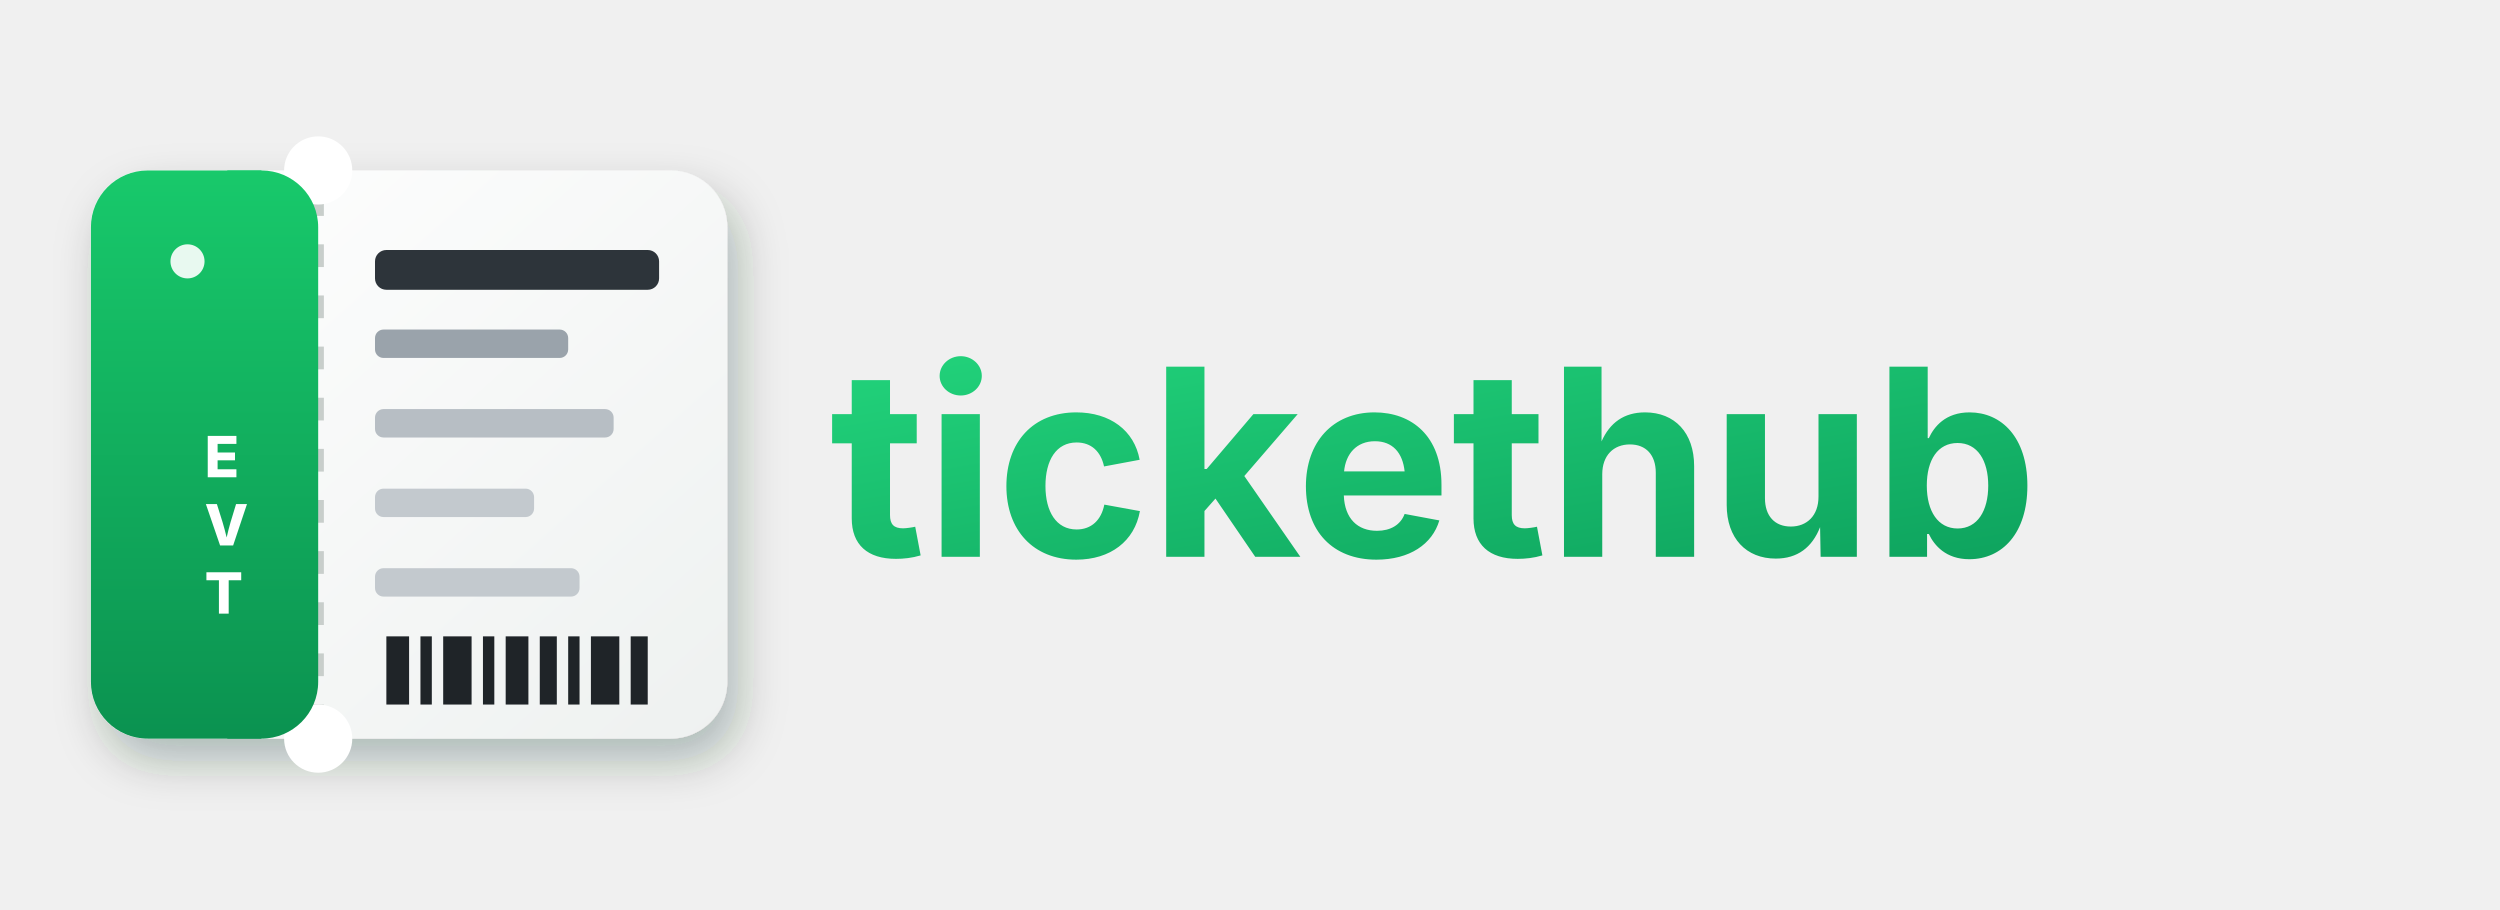
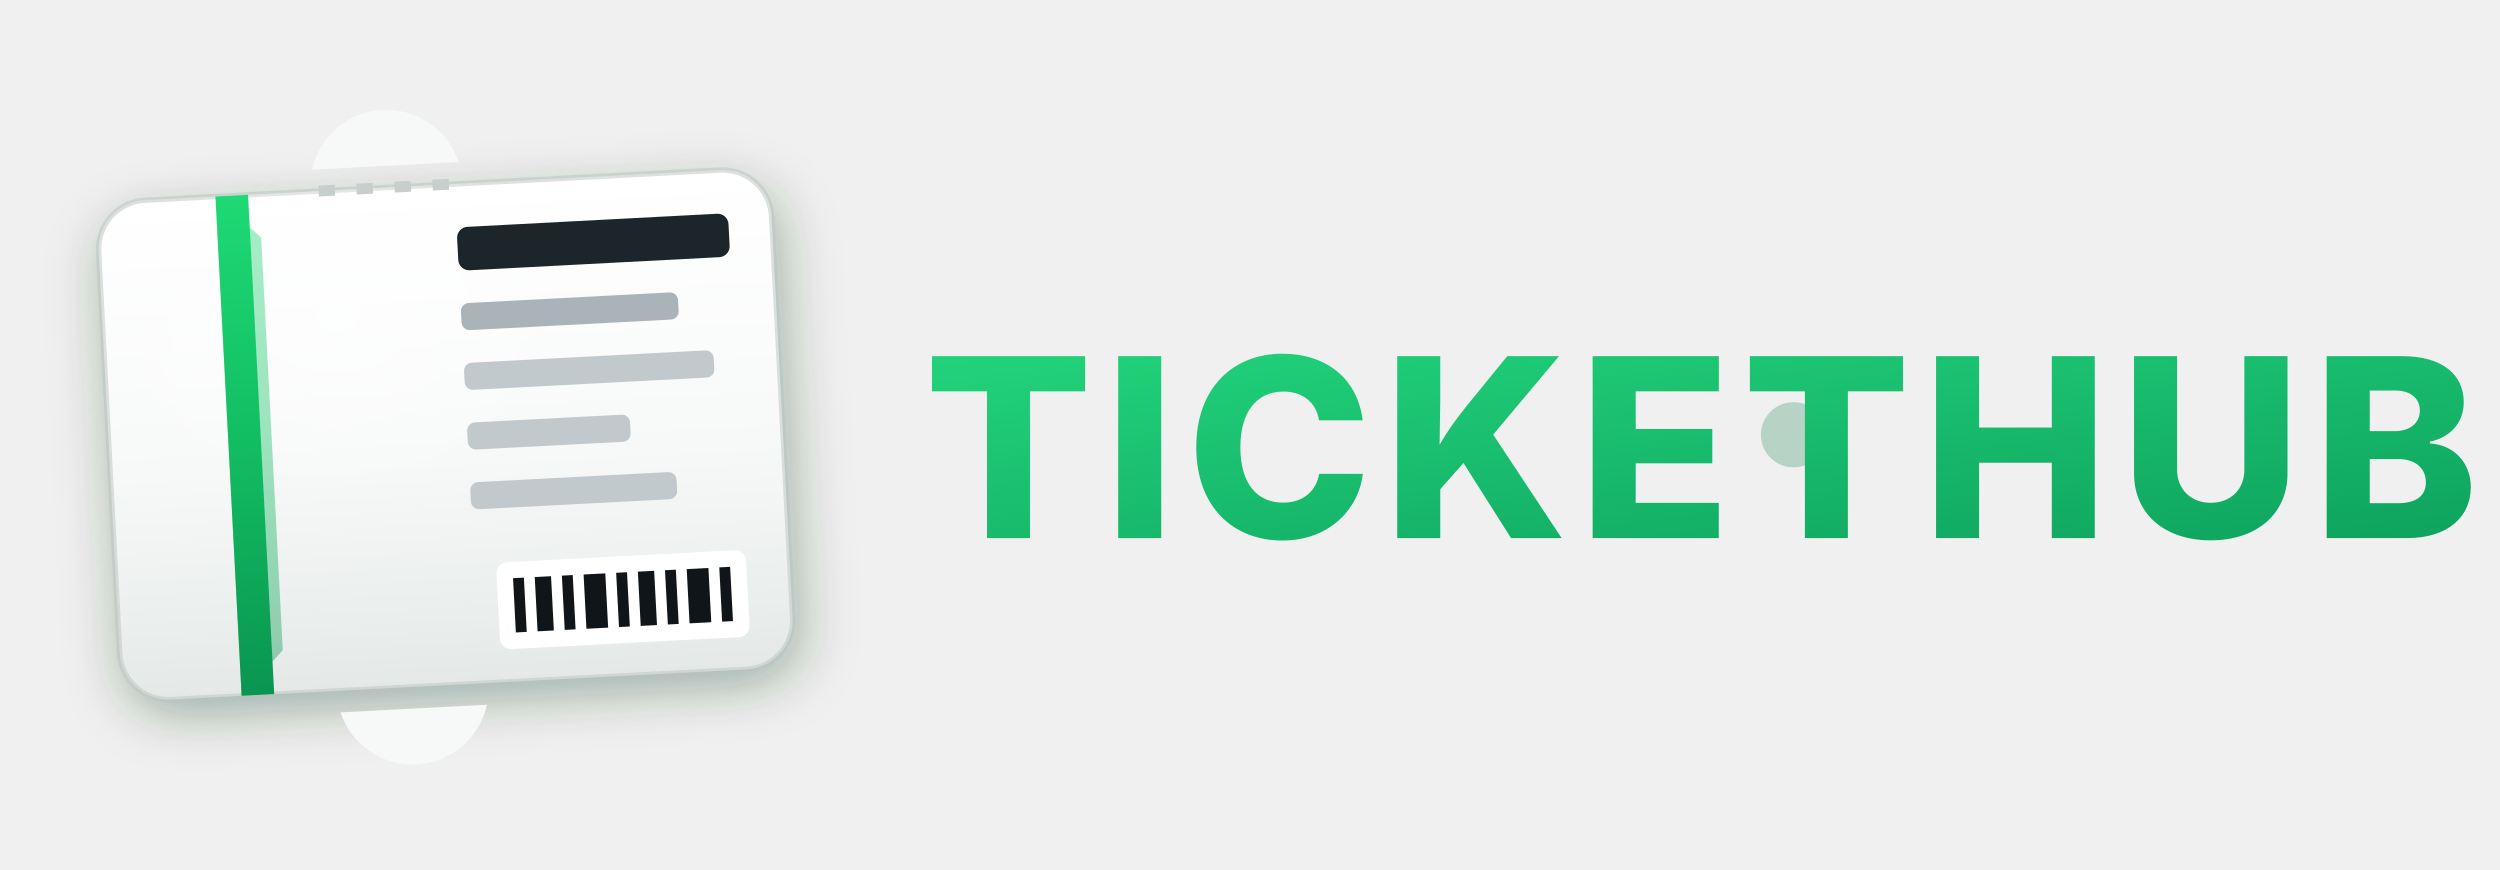
- <svg xmlns="http://www.w3.org/2000/svg" viewBox="0 0 440 160">
+ <svg xmlns="http://www.w3.org/2000/svg" viewBox="0 0 460 160">
  <defs>
-     <linearGradient id="g" x1="0" y1="0" x2="1" y2="1">
+     <linearGradient id="grad" x1="0" y1="0" x2="1" y2="1">
      <stop offset="0" stop-color="#22d37b" />
      <stop offset="1" stop-color="#0ea35e" />
    </linearGradient>
-     <linearGradient id="band" x1="0" y1="0" x2="0" y2="1">
-       <stop offset="0" stop-color="#18c96b" />
-       <stop offset="1" stop-color="#0b9250" />
+     <linearGradient id="bodyTop" x1="0" y1="0" x2="0" y2="1">
+       <stop offset="0" stop-color="#ffffff" />
+       <stop offset="0.55" stop-color="#f7f9f8" />
+       <stop offset="1" stop-color="#e4e9e7" />
    </linearGradient>
-     <linearGradient id="paper" x1="0" y1="0" x2="1" y2="1">
-       <stop offset="0" stop-color="#ffffff" />
-       <stop offset="1" stop-color="#eef1f0" />
+     <linearGradient id="bandG" x1="0" y1="0" x2="0" y2="1">
+       <stop offset="0" stop-color="#1ed974" />
+       <stop offset="0.5" stop-color="#12bd62" />
+       <stop offset="1" stop-color="#0a9550" />
    </linearGradient>
-     <filter id="shadow" x="-20%" y="-20%" width="150%" height="160%">
-       <feDropShadow dx="2" dy="4" stdDeviation="4" flood-color="#0a2e1a" flood-opacity="0.28" />
+     <radialGradient id="sheen" cx="0.35" cy="0.25" r="0.9">
+       <stop offset="0" stop-color="#ffffff" stop-opacity="0.55" />
+       <stop offset="0.4" stop-color="#ffffff" stop-opacity="0" />
+     </radialGradient>
+     <filter id="soft" x="-30%" y="-40%" width="170%" height="200%">
+       <feGaussianBlur in="SourceAlpha" stdDeviation="5" />
+       <feOffset dx="1" dy="3" result="off" />
+       <feFlood flood-color="#0b3a21" flood-opacity="0.35" />
+       <feComposite in2="off" operator="in" />
+     </filter>
+     <filter id="grain">
+       <feTurbulence type="fractalNoise" baseFrequency="0.9" numOctaves="2" stitchTiles="stitch" result="n" />
+       <feColorMatrix in="n" type="matrix" values="0 0 0 0 0  0 0 0 0 0  0 0 0 0 0  0 0 0 0.05 0" />
    </filter>
  </defs>
-   <g filter="url(#shadow)">
-     <rect x="16" y="30" width="112" height="100" rx="10" fill="url(#paper)" />
+   <circle cx="330" cy="80" r="6" fill="#0a7a45" opacity="0.25" />
+   <g transform="rotate(-3 82 80)">
+     <rect x="20" y="34" width="124" height="92" rx="9" fill="#0b3a21" filter="url(#soft)" />
+     <rect x="20" y="34" width="124" height="92" rx="9" fill="url(#bodyTop)" />
+     <rect x="20" y="34" width="124" height="92" rx="9" opacity="0.5" filter="url(#shadow)" fill="none" stroke="#b9c4c0" stroke-width="1" />
+     <rect x="20" y="34" width="124" height="92" rx="9" fill="url(#sheen)" />
+     <path d="M42 34h6v92h-6z" fill="url(#bandG)" />
+     <path d="M42 34l8 8v76l-8 8z" fill="url(#bandG)" opacity="0.4" />
+     <path d="M60 30a14 14 0 0 1 27 0" fill="#f7f9f8" />
+     <path d="M61 34h24" stroke="#c8cecb" stroke-width="2" stroke-dasharray="3 4" />
+     <path d="M60 130a14 14 0 0 0 27 0" fill="#f7f9f8" />
+     <path d="M61 126h-1" stroke="#c8cecb" stroke-width="1" opacity="0" />
+     <rect x="86" y="42" width="50" height="8" rx="2" fill="#1c2529" />
+     <rect x="86" y="56" width="40" height="5" rx="1.5" fill="#aab3b8" />
+     <rect x="86" y="67" width="46" height="5" rx="1.5" fill="#c2c9cc" />
+     <rect x="86" y="78" width="30" height="5" rx="1.5" fill="#c2c9cc" />
+     <rect x="86" y="89" width="38" height="5" rx="1.5" fill="#c2c9cc" />
  </g>
-   <g>
-     <line x1="56" y1="34" x2="56" y2="126" stroke="#c8cecb" stroke-width="2" stroke-dasharray="4 5" />
-     <circle cx="56" cy="30" r="6" fill="#ffffff" />
-     <circle cx="56" cy="130" r="6" fill="#ffffff" />
+   <g transform="rotate(-3 82 80)">
+     <rect x="90" y="104" width="46" height="16" rx="2" fill="#ffffff" />
+     <g fill="#10151a">
+       <rect x="93" y="107" width="2" height="10" />
+       <rect x="97" y="107" width="3" height="10" />
+       <rect x="102" y="107" width="2" height="10" />
+       <rect x="106" y="107" width="4" height="10" />
+       <rect x="112" y="107" width="2" height="10" />
+       <rect x="116" y="107" width="3" height="10" />
+       <rect x="121" y="107" width="2" height="10" />
+       <rect x="125" y="107" width="4" height="10" />
+       <rect x="131" y="107" width="2" height="10" />
+     </g>
  </g>
-   <rect x="16" y="30" width="40" height="100" rx="10" fill="url(#band)" />
-   <rect x="40" y="30" width="6" height="100" fill="url(#band)" />
-   <circle cx="33" cy="46" r="3" fill="#ffffff" opacity="0.9" />
-   <text x="36" y="84" textLength="9" lengthAdjust="spacingAndGlyphs" font-family="Inter, 'Segoe UI', Arial, sans-serif" font-size="10" font-weight="800" fill="#ffffff">E</text>
-   <text x="36" y="96" textLength="9" lengthAdjust="spacingAndGlyphs" font-family="Inter, 'Segoe UI', Arial, sans-serif" font-size="10" font-weight="800" fill="#ffffff">V</text>
-   <text x="36" y="108" textLength="9" lengthAdjust="spacingAndGlyphs" font-family="Inter, 'Segoe UI', Arial, sans-serif" font-size="10" font-weight="800" fill="#ffffff">T</text>
-   <rect x="66" y="44" width="50" height="7" rx="2" fill="#2d343a" />
-   <rect x="66" y="58" width="34" height="5" rx="1.5" fill="#9aa3ab" />
-   <rect x="66" y="72" width="42" height="5" rx="1.5" fill="#b7bec4" />
-   <rect x="66" y="86" width="28" height="5" rx="1.5" fill="#c3c9ce" />
-   <rect x="66" y="100" width="36" height="5" rx="1.5" fill="#c3c9ce" />
-   <g fill="#1f2428">
-     <rect x="68" y="112" width="4" height="12" />
-     <rect x="74" y="112" width="2" height="12" />
-     <rect x="78" y="112" width="5" height="12" />
-     <rect x="85" y="112" width="2" height="12" />
-     <rect x="89" y="112" width="4" height="12" />
-     <rect x="95" y="112" width="3" height="12" />
-     <rect x="100" y="112" width="2" height="12" />
-     <rect x="104" y="112" width="5" height="12" />
-     <rect x="111" y="112" width="3" height="12" />
-   </g>
-   <text x="146" y="98" textLength="270" lengthAdjust="spacingAndGlyphs" font-family="Inter, 'Segoe UI', Arial, sans-serif" font-size="46" font-weight="700" fill="url(#g)">tickethub</text>
+   <text x="170" y="99" textLength="272" lengthAdjust="spacingAndGlyphs" font-family="Inter, 'Segoe UI', Arial, sans-serif" font-size="46" font-weight="800" letter-spacing="2" fill="url(#grad)">TICKETHUB</text>
</svg>
